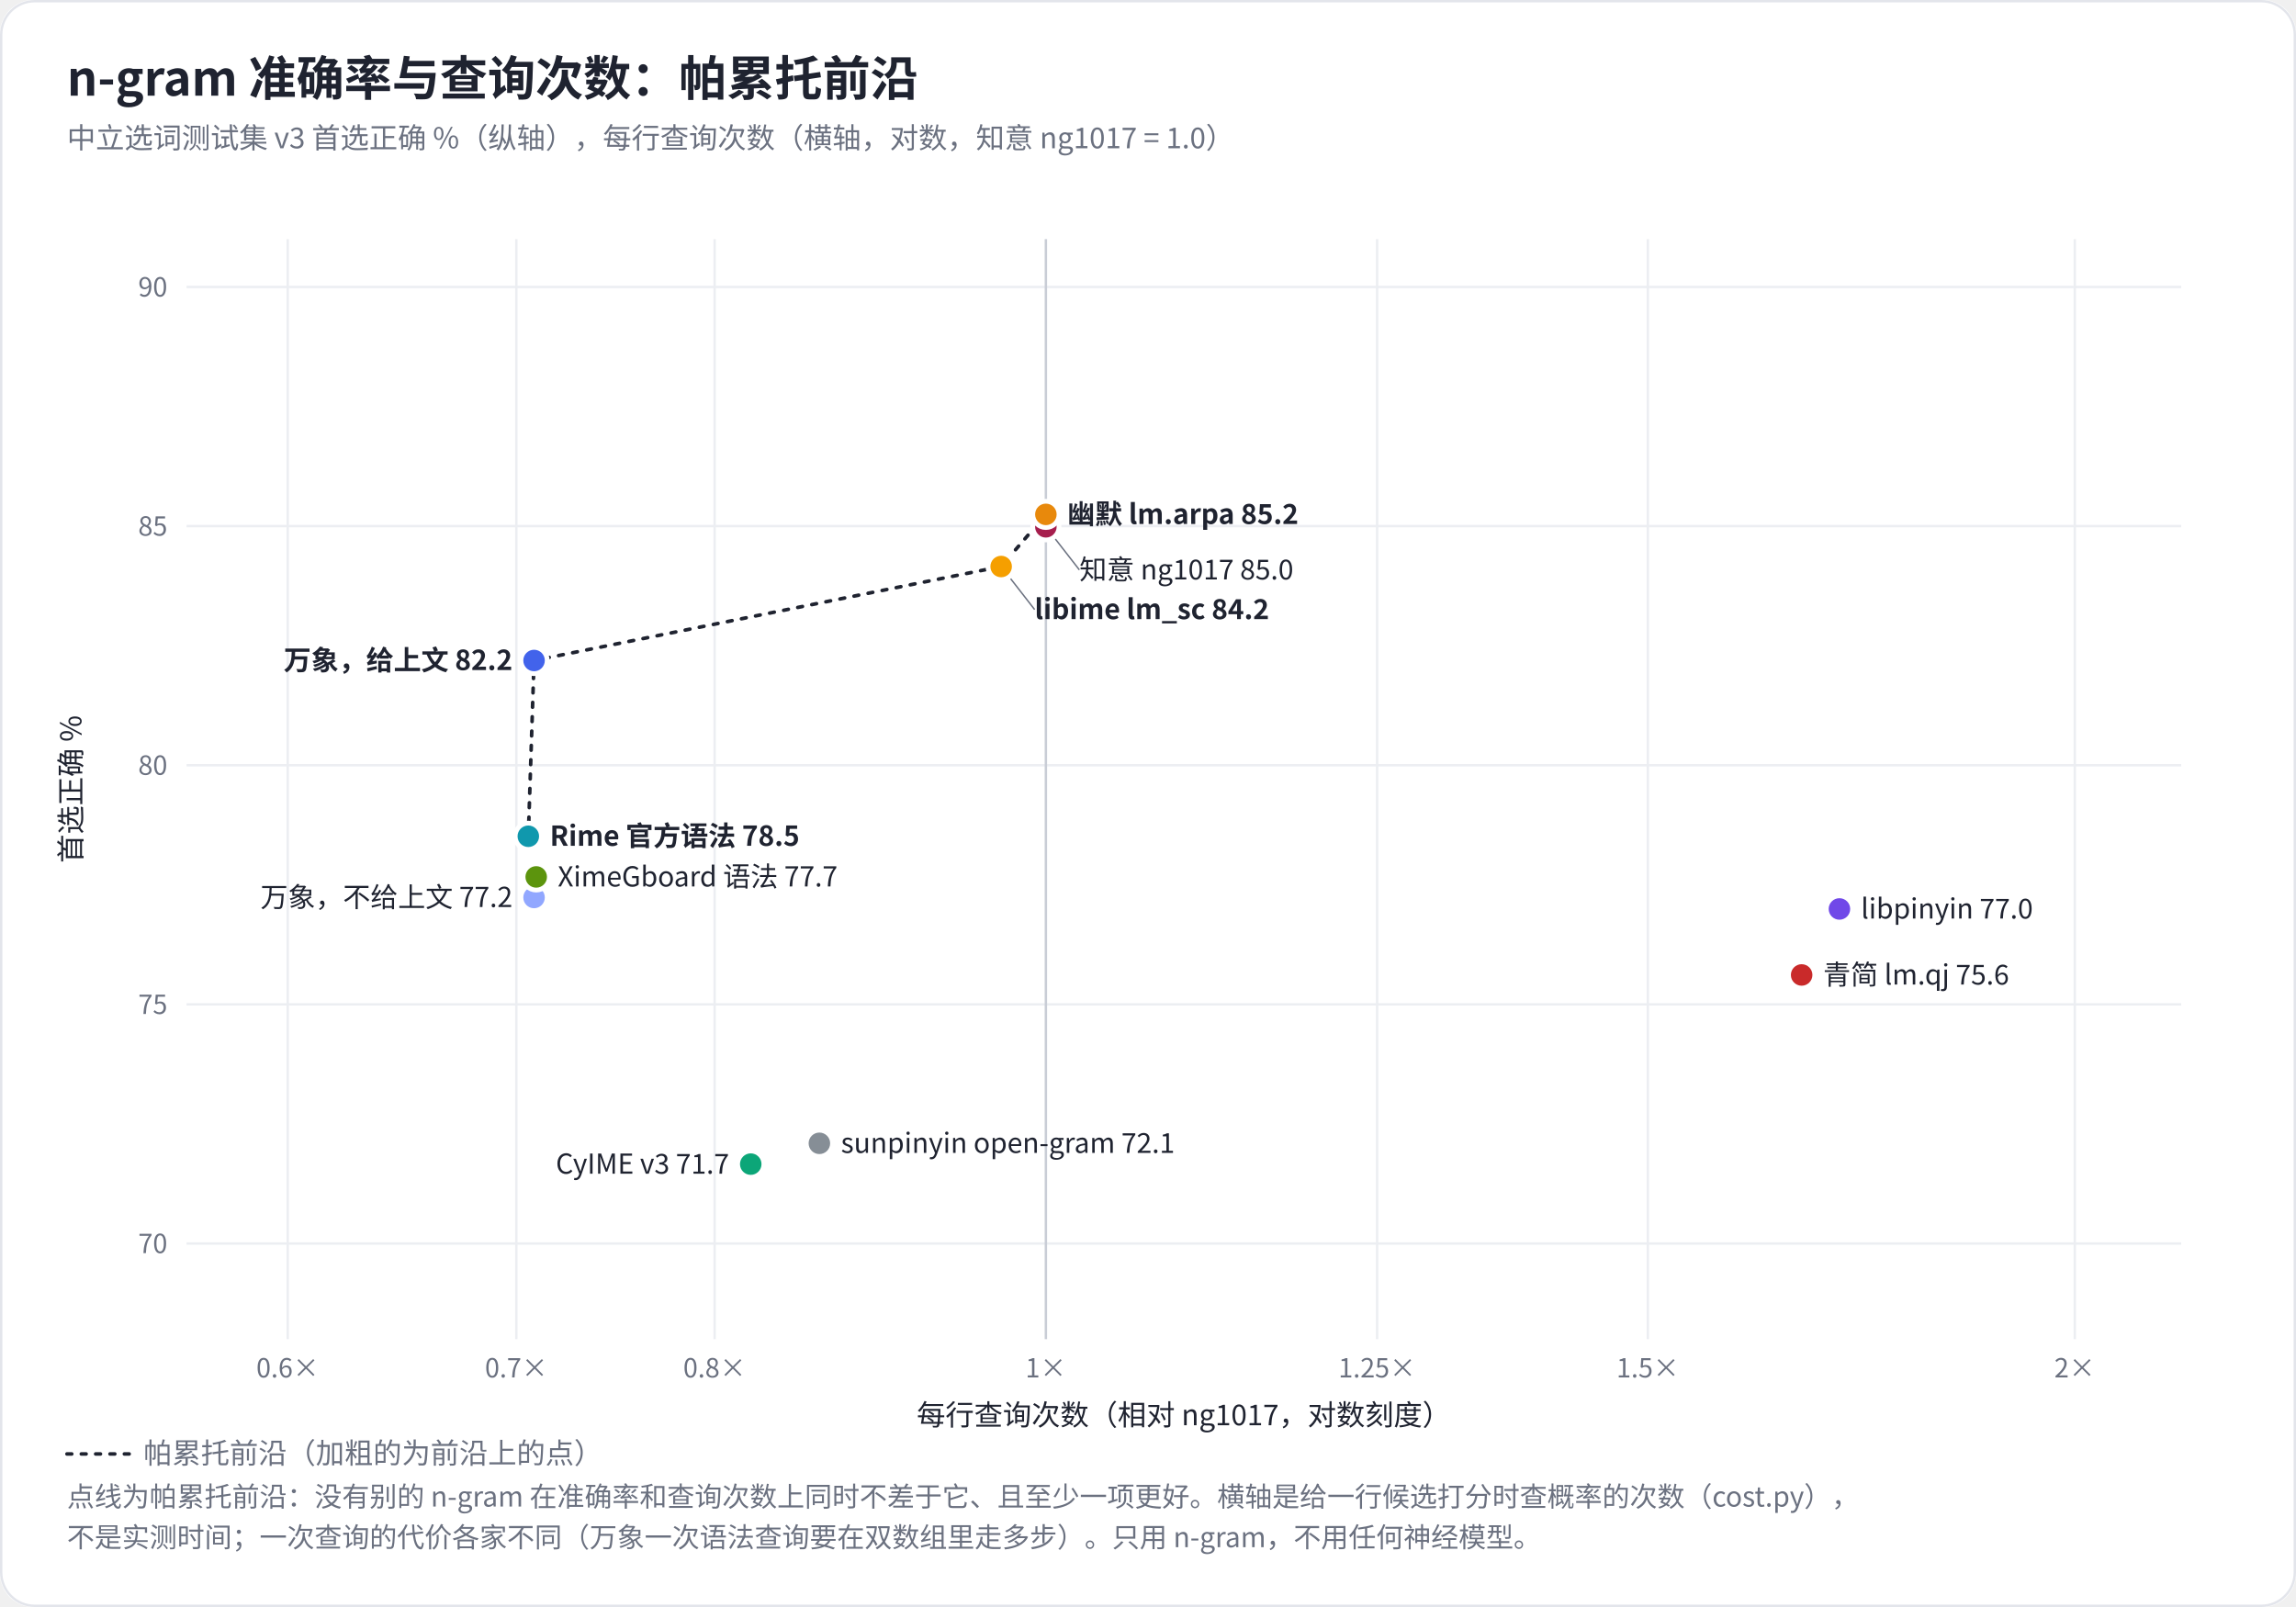
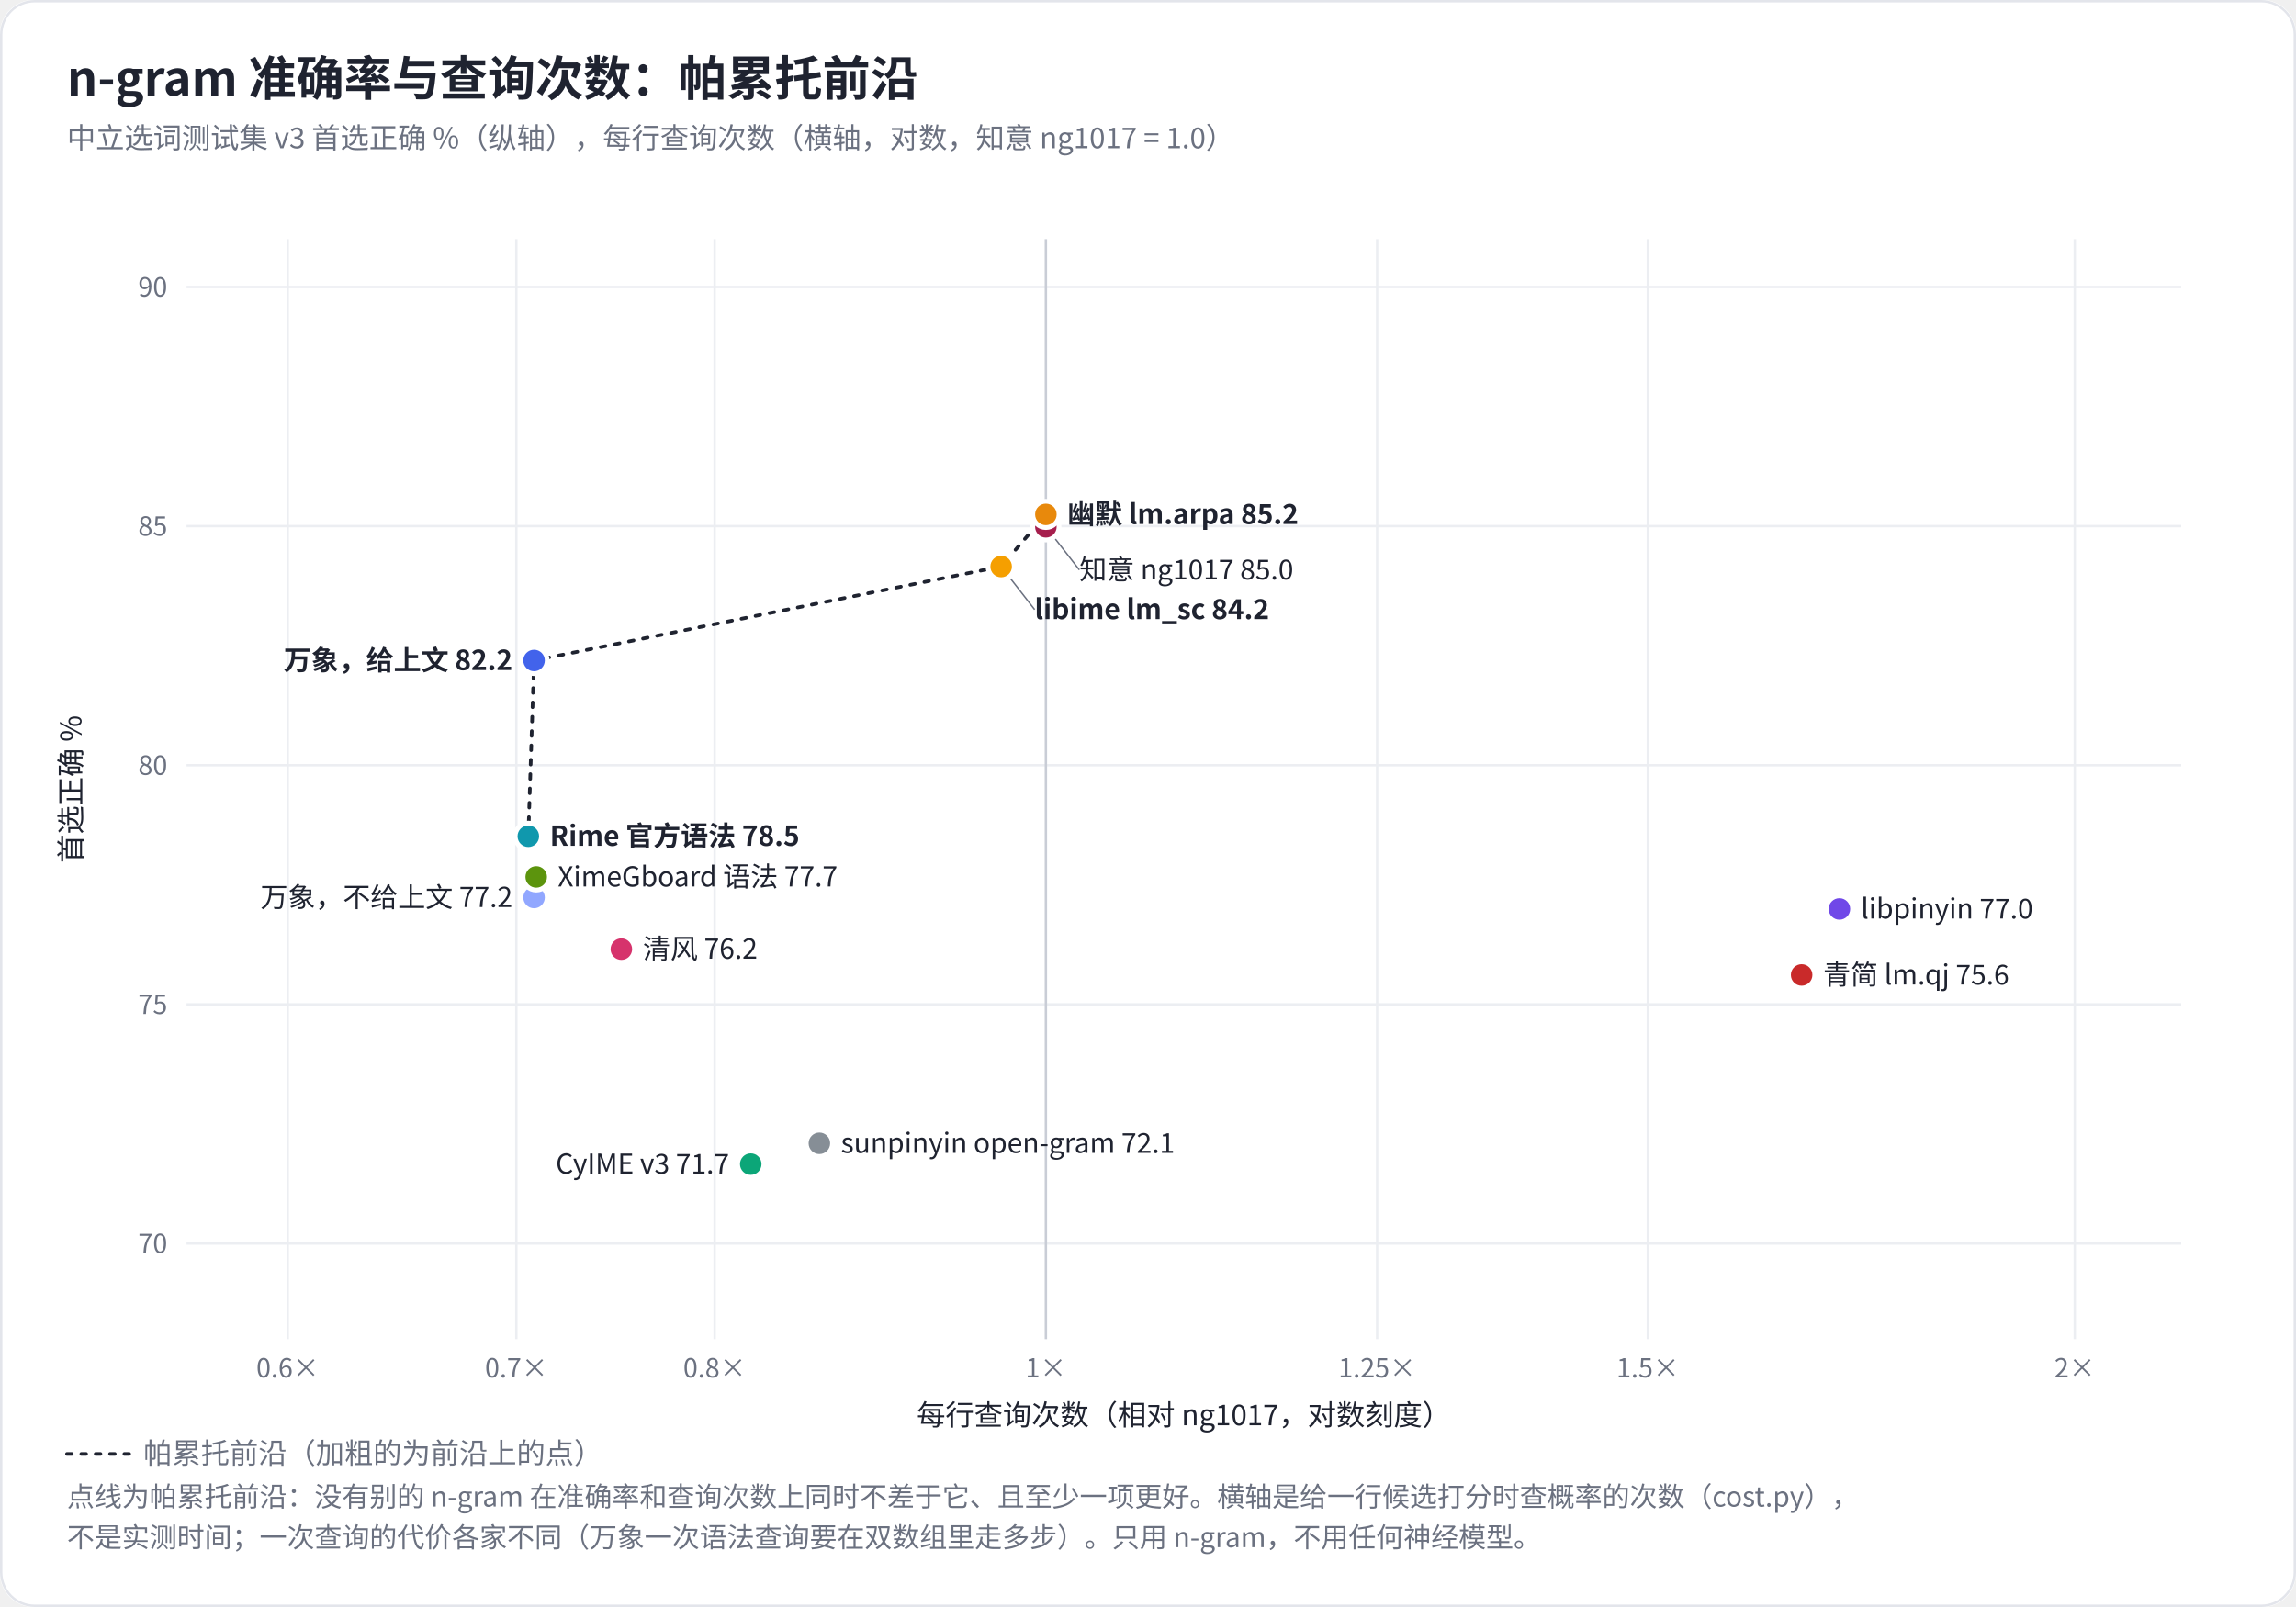
<svg xmlns="http://www.w3.org/2000/svg" width="960" height="672" viewBox="0 0 960 672" font-family="'Microsoft YaHei','PingFang SC','Noto Sans CJK SC','Segoe UI',sans-serif">
  <rect width="960" height="672" rx="14" fill="#FFFFFF" />
  <rect x="0.5" y="0.5" width="959" height="671" rx="14" fill="none" stroke="#E3E5EB" />
  <text x="28" y="40" font-size="20" font-weight="700" fill="#1F2330">n-gram 准确率与查询次数：帕累托前沿</text>
  <text x="28" y="62" font-size="12" fill="#6B7180">中立选词测试集 v3 首选正确 %（纵轴），每行查询次数（横轴，对数，知意 ng1017 = 1.0）</text>
  <line x1="78" y1="520.0" x2="912" y2="520.0" stroke="#ECEEF2" />
  <text x="70" y="524.0" font-size="11" fill="#6B7180" text-anchor="end">70</text>
  <line x1="78" y1="420.0" x2="912" y2="420.0" stroke="#ECEEF2" />
  <text x="70" y="424.0" font-size="11" fill="#6B7180" text-anchor="end">75</text>
  <line x1="78" y1="320.0" x2="912" y2="320.0" stroke="#ECEEF2" />
  <text x="70" y="324.0" font-size="11" fill="#6B7180" text-anchor="end">80</text>
  <line x1="78" y1="220.0" x2="912" y2="220.0" stroke="#ECEEF2" />
  <text x="70" y="224.0" font-size="11" fill="#6B7180" text-anchor="end">85</text>
  <line x1="78" y1="120.0" x2="912" y2="120.0" stroke="#ECEEF2" />
  <text x="70" y="124.0" font-size="11" fill="#6B7180" text-anchor="end">90</text>
  <line x1="120.3" y1="100" x2="120.3" y2="560" stroke="#ECEEF2" />
  <text x="120.3" y="576" font-size="11" fill="#6B7180" text-anchor="middle">0.6×</text>
  <line x1="215.9" y1="100" x2="215.9" y2="560" stroke="#ECEEF2" />
  <text x="215.9" y="576" font-size="11" fill="#6B7180" text-anchor="middle">0.7×</text>
  <line x1="298.8" y1="100" x2="298.8" y2="560" stroke="#ECEEF2" />
  <text x="298.8" y="576" font-size="11" fill="#6B7180" text-anchor="middle">0.8×</text>
  <line x1="437.3" y1="100" x2="437.3" y2="560" stroke="#C9CDD6" />
  <text x="437.3" y="576" font-size="11" fill="#6B7180" text-anchor="middle">1×</text>
  <line x1="575.8" y1="100" x2="575.8" y2="560" stroke="#ECEEF2" />
  <text x="575.8" y="576" font-size="11" fill="#6B7180" text-anchor="middle">1.25×</text>
  <line x1="689.0" y1="100" x2="689.0" y2="560" stroke="#ECEEF2" />
  <text x="689.0" y="576" font-size="11" fill="#6B7180" text-anchor="middle">1.5×</text>
  <line x1="867.5" y1="100" x2="867.5" y2="560" stroke="#ECEEF2" />
  <text x="867.5" y="576" font-size="11" fill="#6B7180" text-anchor="middle">2×</text>
  <text x="495.0" y="596" font-size="12" fill="#1F2330" text-anchor="middle">每行查询次数（相对 ng1017，对数刻度）</text>
  <text x="34" y="330.0" font-size="12" fill="#1F2330" text-anchor="middle" transform="rotate(-90 34 330.0)">首选正确 %</text>
  <path d="M220.9,349.7 L223.3,276.2 L418.6,236.9 L437.3,215.1" fill="none" stroke="#1F2330" stroke-width="1.5" stroke-dasharray="2 4" stroke-linecap="round" />
  <text x="446.3" y="219.1" font-size="11.5" font-weight="700" fill="#1F2330" text-anchor="start">幽默 lm.arpa 85.2</text>
  <line x1="437.3" y1="220.3" x2="451.3" y2="238.3" stroke="#6B7180" stroke-width="0.6" />
  <text x="451.3" y="242.3" font-size="11.5" fill="#1F2330" text-anchor="start">知意 ng1017 85.0</text>
  <line x1="418.6" y1="236.9" x2="432.6" y2="254.9" stroke="#6B7180" stroke-width="0.6" />
  <text x="432.6" y="258.9" font-size="11.5" font-weight="700" fill="#1F2330" text-anchor="start">libime lm_sc 84.2</text>
  <text x="214.3" y="280.2" font-size="11.5" font-weight="700" fill="#1F2330" text-anchor="end">万象，给上文 82.2</text>
  <text x="229.9" y="353.7" font-size="11.5" font-weight="700" fill="#1F2330" text-anchor="start">Rime 官方语法 78.5</text>
  <text x="233.2" y="370.7" font-size="11.5" fill="#1F2330" text-anchor="start">XimeGboard 语法 77.7</text>
  <text x="214.3" y="379.3" font-size="11.5" fill="#1F2330" text-anchor="end">万象，不给上文 77.2</text>
  <text x="778.1" y="384.1" font-size="11.5" fill="#1F2330" text-anchor="start">libpinyin 77.0</text>
+   <text x="268.8" y="400.9" font-size="11.5" fill="#1F2330" text-anchor="start">清风 76.2</text>
  <text x="762.3" y="411.7" font-size="11.5" fill="#1F2330" text-anchor="start">青简 lm.qj 75.6</text>
  <text x="351.6" y="482.1" font-size="11.5" fill="#1F2330" text-anchor="start">sunpinyin open-gram 72.1</text>
  <text x="304.9" y="490.8" font-size="11.5" fill="#1F2330" text-anchor="end">CyIME v3 71.7</text>
  <circle cx="437.3" cy="220.3" r="5.5" fill="#A61E4D" stroke="#FFFFFF" stroke-width="2" />
  <circle cx="437.3" cy="215.1" r="5.5" fill="#E8890C" stroke="#FFFFFF" stroke-width="2" />
  <circle cx="418.6" cy="236.9" r="5.5" fill="#F59F00" stroke="#FFFFFF" stroke-width="2" />
  <circle cx="223.3" cy="276.2" r="5.5" fill="#4263EB" stroke="#FFFFFF" stroke-width="2" />
  <circle cx="223.3" cy="375.3" r="5.5" fill="#91A7FF" stroke="#FFFFFF" stroke-width="2" />
  <circle cx="220.9" cy="349.7" r="5.5" fill="#1098AD" stroke="#FFFFFF" stroke-width="2" />
  <circle cx="224.2" cy="366.7" r="5.5" fill="#5C940D" stroke="#FFFFFF" stroke-width="2" />
+   <circle cx="259.8" cy="396.9" r="5.5" fill="#D6336C" stroke="#FFFFFF" stroke-width="2" />
  <circle cx="753.3" cy="407.7" r="5.5" fill="#C92A2A" stroke="#FFFFFF" stroke-width="2" />
  <circle cx="769.1" cy="380.1" r="5.5" fill="#7048E8" stroke="#FFFFFF" stroke-width="2" />
  <circle cx="342.6" cy="478.1" r="5.5" fill="#868E96" stroke="#FFFFFF" stroke-width="2" />
  <circle cx="313.9" cy="486.8" r="5.5" fill="#0CA678" stroke="#FFFFFF" stroke-width="2" />
  <line x1="28" y1="608" x2="54" y2="608" stroke="#1F2330" stroke-width="1.5" stroke-dasharray="2 4" stroke-linecap="round" />
  <text x="60" y="612" font-size="12" fill="#6B7180">帕累托前沿（加粗的为前沿上的点）</text>
  <text x="28" y="630" font-size="11.5" fill="#6B7180">点线为帕累托前沿：没有别的 n-gram 在准确率和查询次数上同时不差于它、且至少一项更好。横轴是给一行候选打分时查概率的次数（cost.py），</text>
  <text x="28" y="647" font-size="11.5" fill="#6B7180">不是实测时间；一次查询的代价各家不同（万象一次语法查询要在双数组里走多步）。只用 n-gram，不用任何神经模型。</text>
</svg>
